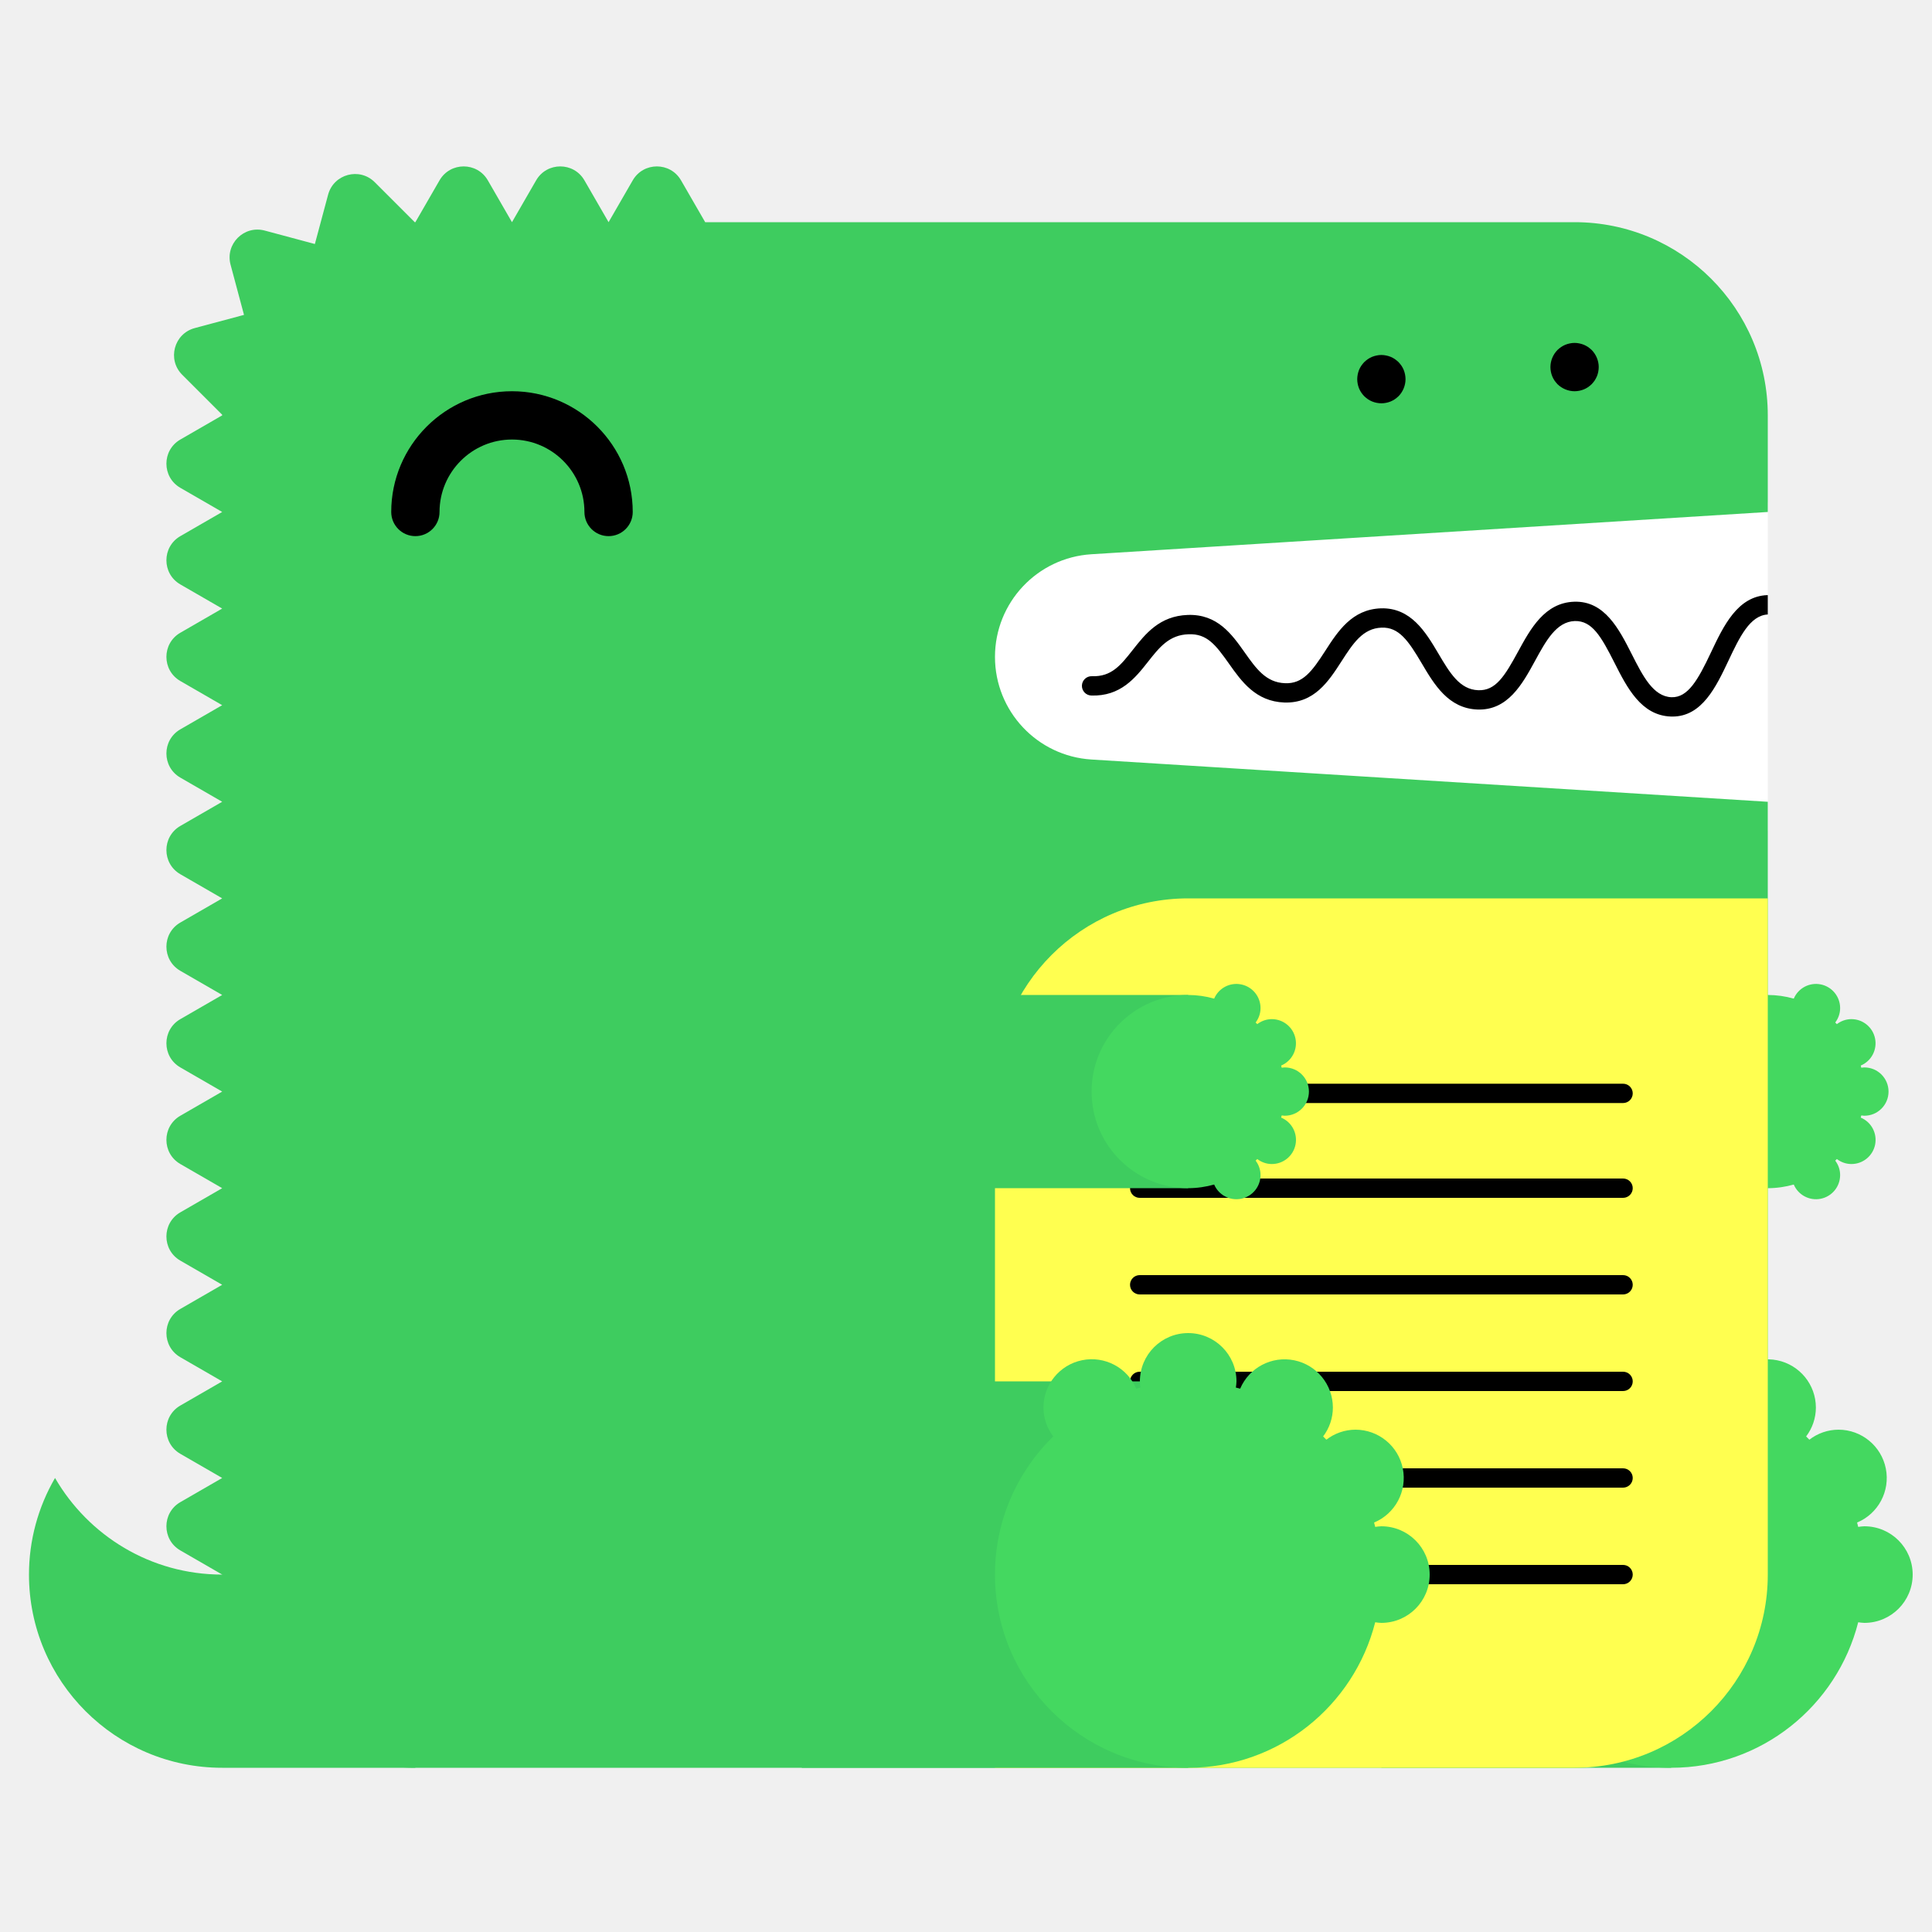
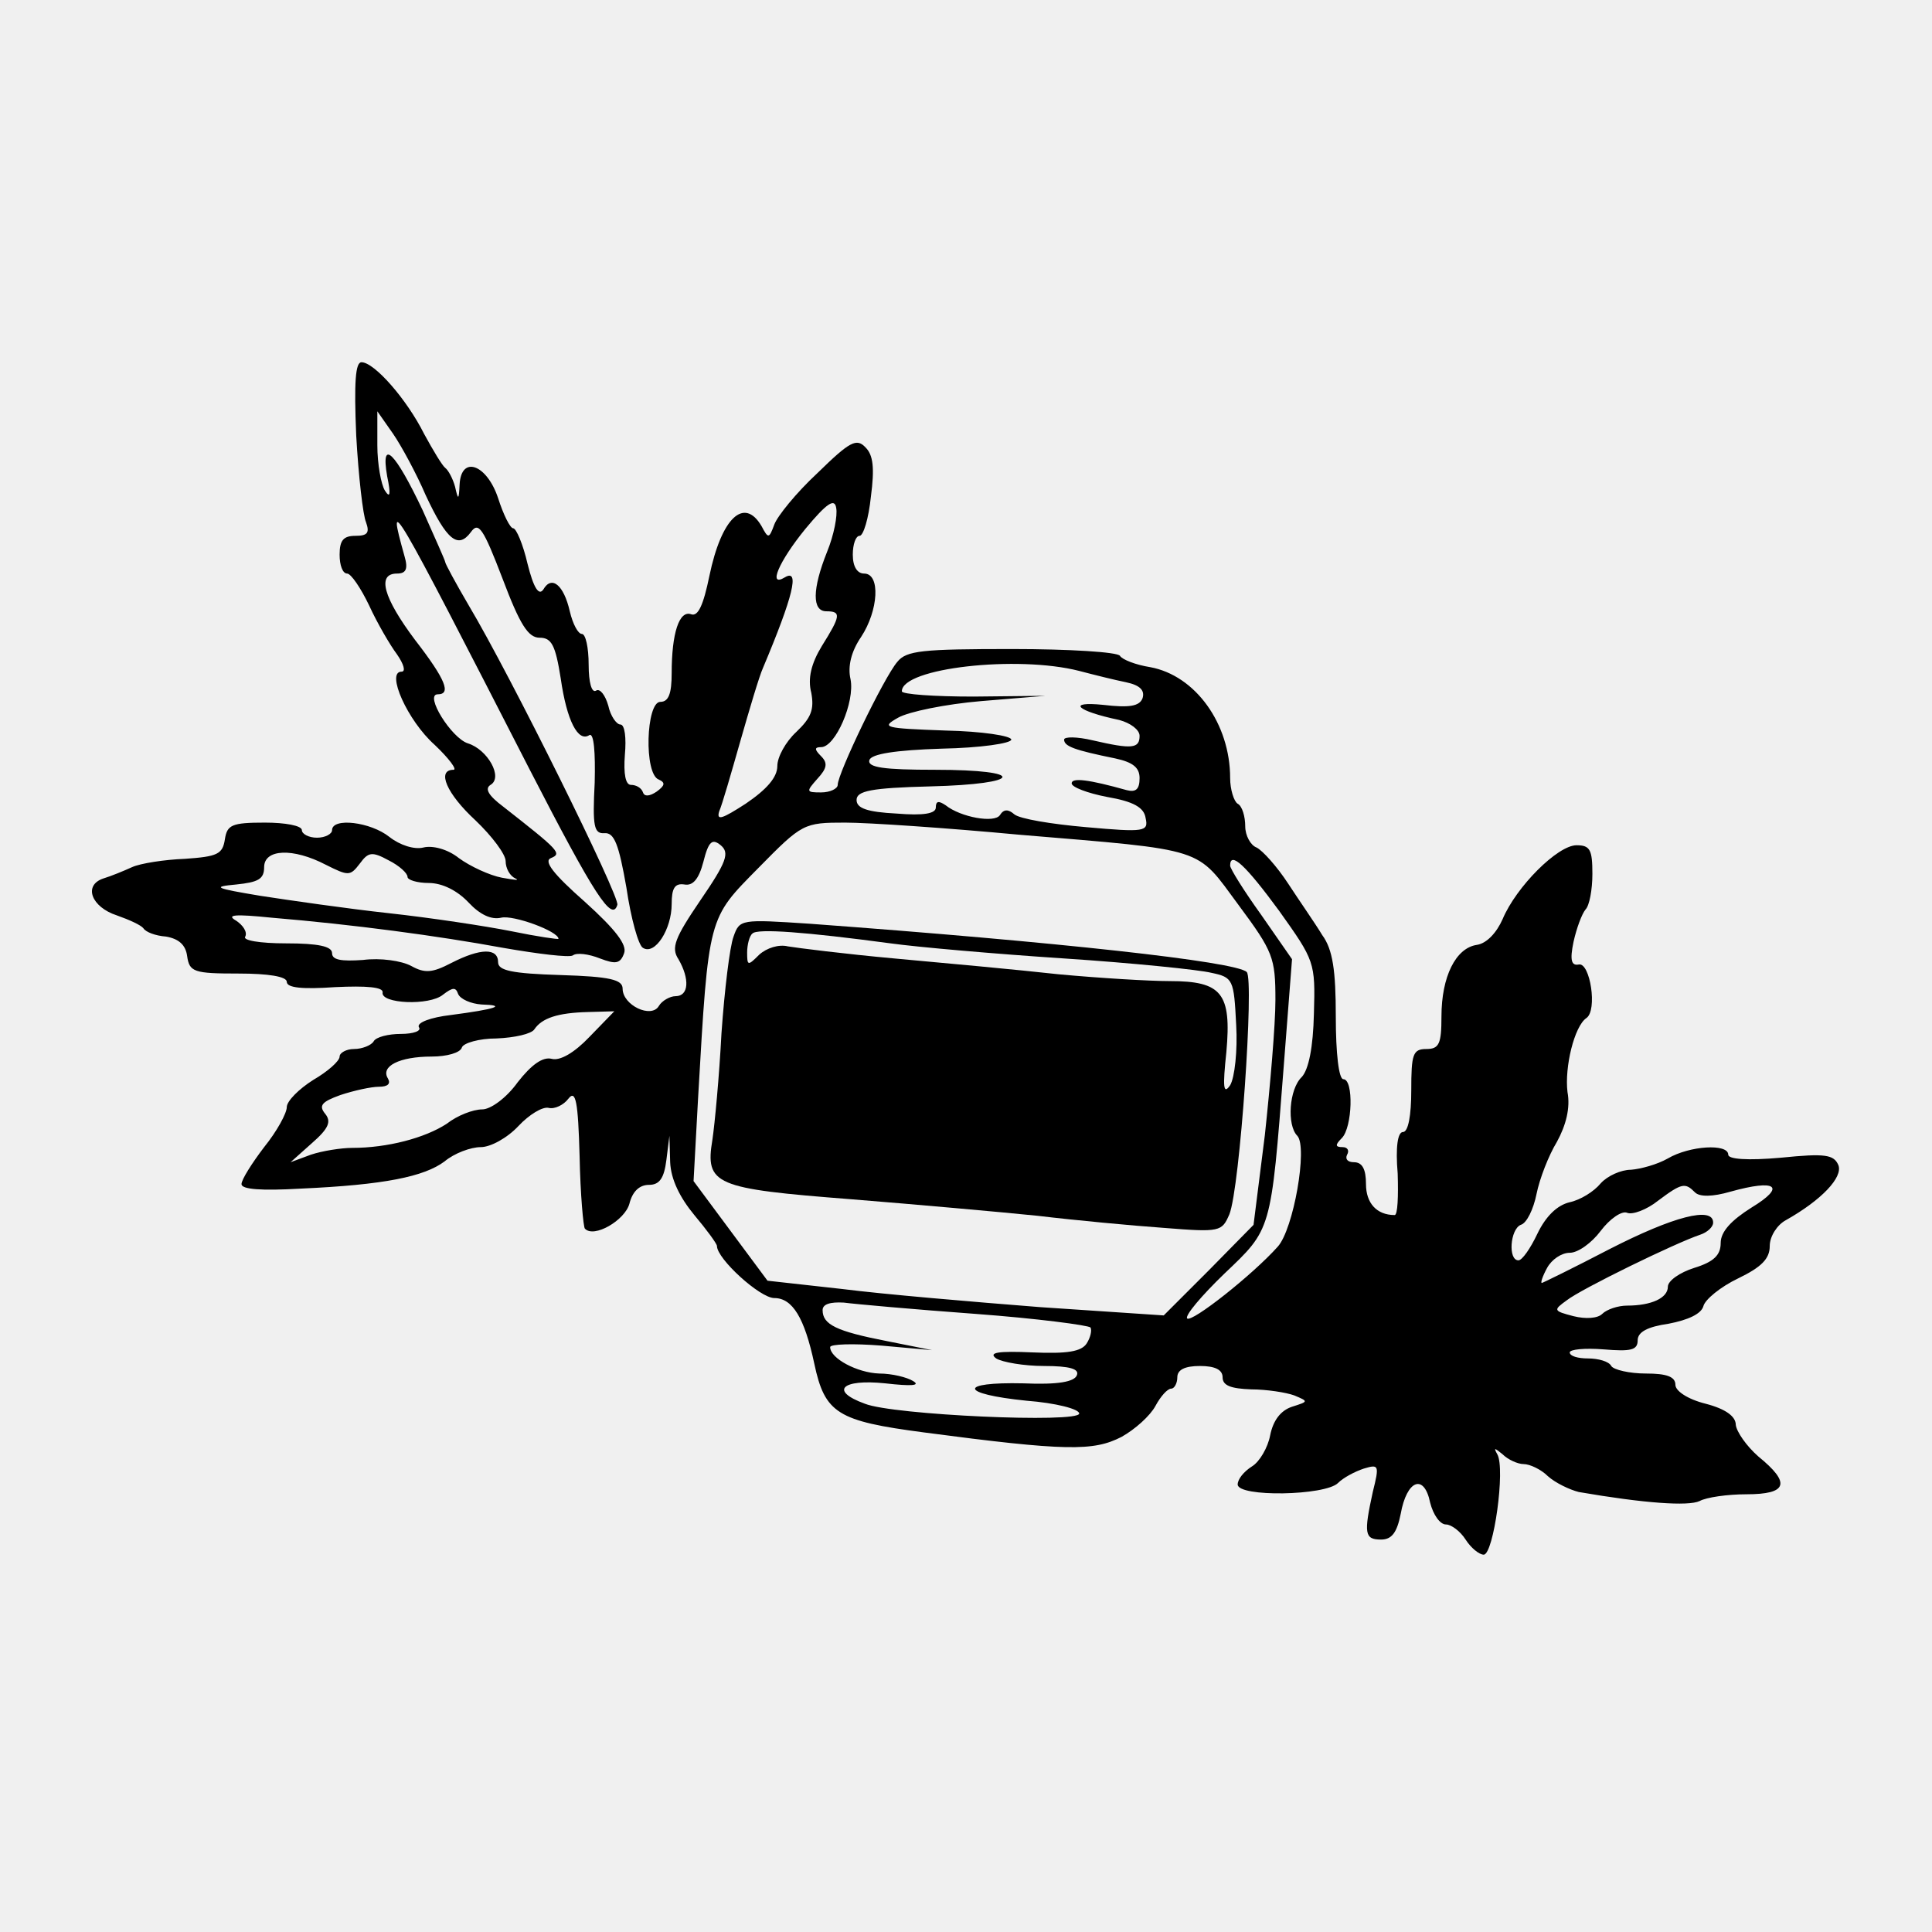
- <svg xmlns="http://www.w3.org/2000/svg" width="200" height="200" viewBox="0 0 200 200">
-   <g fill="none" fill-rule="evenodd">
-     <path fill="#FFF" d="M99 52h84v34H99z" />
-     <path d="M23 163c-7.398 0-13.843-4.027-17.303-10A19.886 19.886 0 0 0 3 163c0 11.046 8.954 20 20 20h20v-20H23z" fill="#3ECC5F" />
-     <path d="M112.98 57.376L183 53V43c0-11.046-8.954-20-20-20H73l-2.5-4.33c-1.112-1.925-3.889-1.925-5 0L63 23l-2.5-4.33c-1.111-1.925-3.889-1.925-5 0L53 23l-2.5-4.33c-1.111-1.925-3.889-1.925-5 0L43 23c-.022 0-.042.003-.065.003l-4.142-4.141c-1.57-1.571-4.252-.853-4.828 1.294l-1.369 5.104-5.192-1.392c-2.148-.575-4.111 1.389-3.535 3.536l1.39 5.193-5.102 1.367c-2.148.576-2.867 3.259-1.296 4.83l4.142 4.142c0 .021-.003.042-.003.064l-4.33 2.5c-1.925 1.111-1.925 3.889 0 5L23 53l-4.33 2.5c-1.925 1.111-1.925 3.889 0 5L23 63l-4.33 2.5c-1.925 1.111-1.925 3.889 0 5L23 73l-4.33 2.5c-1.925 1.111-1.925 3.889 0 5L23 83l-4.33 2.5c-1.925 1.111-1.925 3.889 0 5L23 93l-4.33 2.5c-1.925 1.111-1.925 3.889 0 5L23 103l-4.33 2.5c-1.925 1.111-1.925 3.889 0 5L23 113l-4.33 2.5c-1.925 1.111-1.925 3.889 0 5L23 123l-4.33 2.5c-1.925 1.111-1.925 3.889 0 5L23 133l-4.33 2.5c-1.925 1.111-1.925 3.889 0 5L23 143l-4.33 2.5c-1.925 1.111-1.925 3.889 0 5L23 153l-4.33 2.5c-1.925 1.111-1.925 3.889 0 5L23 163c0 11.046 8.954 20 20 20h120c11.046 0 20-8.954 20-20V83l-70.02-4.376A10.645 10.645 0 0 1 103 68c0-5.621 4.37-10.273 9.98-10.624" fill="#3ECC5F" />
-     <path fill="#3ECC5F" d="M143 183h30v-40h-30z" />
-     <path d="M193 158c-.219 0-.428.037-.639.064-.038-.15-.074-.301-.116-.451A5 5 0 0 0 190.32 148a4.96 4.96 0 0 0-3.016 1.036 26.531 26.531 0 0 0-.335-.336 4.955 4.955 0 0 0 1.011-2.987 5 5 0 0 0-9.599-1.959c-.148-.042-.297-.077-.445-.115.027-.211.064-.42.064-.639a5 5 0 0 0-5-5 5 5 0 0 0-5 5c0 .219.037.428.064.639-.148.038-.297.073-.445.115a4.998 4.998 0 0 0-9.599 1.959c0 1.125.384 2.151 1.011 2.987-3.717 3.632-6.031 8.693-6.031 14.3 0 11.046 8.954 20 20 20 9.339 0 17.16-6.41 19.361-15.064.211.027.42.064.639.064a5 5 0 0 0 5-5 5 5 0 0 0-5-5" fill="#44D860" />
-     <path fill="#3ECC5F" d="M153 123h30v-20h-30z" />
-     <path d="M193 115.5a2.5 2.5 0 1 0 0-5c-.109 0-.214.019-.319.032-.02-.075-.037-.15-.058-.225a2.501 2.501 0 0 0-.963-4.807c-.569 0-1.088.197-1.508.518a6.653 6.653 0 0 0-.168-.168c.314-.417.506-.931.506-1.494a2.5 2.5 0 0 0-4.8-.979A9.987 9.987 0 0 0 183 103c-5.522 0-10 4.478-10 10s4.478 10 10 10c.934 0 1.833-.138 2.69-.377a2.5 2.5 0 0 0 4.8-.979c0-.563-.192-1.077-.506-1.494.057-.055.113-.111.168-.168.42.321.939.518 1.508.518a2.5 2.5 0 0 0 .963-4.807c.021-.074.038-.15.058-.225.105.013.21.032.319.032" fill="#44D860" />
-     <path d="M63 55.5a2.5 2.5 0 0 1-2.5-2.5c0-4.136-3.364-7.5-7.5-7.5s-7.5 3.364-7.5 7.5a2.5 2.5 0 1 1-5 0c0-6.893 5.607-12.5 12.5-12.5S65.5 46.107 65.5 53a2.5 2.5 0 0 1-2.5 2.5" fill="#000" />
-     <path d="M103 183h60c11.046 0 20-8.954 20-20V93h-60c-11.046 0-20 8.954-20 20v70z" fill="#FFFF50" />
-     <path d="M168.02 124h-50.04a1 1 0 1 1 0-2h50.04a1 1 0 1 1 0 2m0 20h-50.04a1 1 0 1 1 0-2h50.04a1 1 0 1 1 0 2m0 20h-50.04a1 1 0 1 1 0-2h50.04a1 1 0 1 1 0 2m0-49.814h-50.04a1 1 0 1 1 0-2h50.04a1 1 0 1 1 0 2m0 19.814h-50.04a1 1 0 1 1 0-2h50.04a1 1 0 1 1 0 2m0 20h-50.04a1 1 0 1 1 0-2h50.04a1 1 0 1 1 0 2M183 61.611c-.012 0-.022-.006-.034-.005-3.09.105-4.552 3.196-5.842 5.923-1.346 2.85-2.387 4.703-4.093 4.647-1.889-.068-2.969-2.202-4.113-4.46-1.314-2.594-2.814-5.536-5.963-5.426-3.046.104-4.513 2.794-5.807 5.167-1.377 2.528-2.314 4.065-4.121 3.994-1.927-.07-2.951-1.805-4.136-3.813-1.321-2.236-2.848-4.75-5.936-4.664-2.994.103-4.465 2.385-5.763 4.4-1.373 2.13-2.335 3.428-4.165 3.351-1.973-.07-2.992-1.51-4.171-3.177-1.324-1.873-2.816-3.993-5.895-3.89-2.928.1-4.399 1.97-5.696 3.618-1.232 1.564-2.194 2.802-4.229 2.724a1 1 0 0 0-.072 2c3.017.101 4.545-1.8 5.872-3.487 1.177-1.496 2.193-2.787 4.193-2.855 1.926-.082 2.829 1.115 4.195 3.045 1.297 1.834 2.769 3.914 5.731 4.021 3.103.104 4.596-2.215 5.918-4.267 1.182-1.834 2.202-3.417 4.15-3.484 1.793-.067 2.769 1.35 4.145 3.681 1.297 2.197 2.766 4.686 5.787 4.796 3.125.108 4.634-2.62 5.949-5.035 1.139-2.088 2.214-4.06 4.119-4.126 1.793-.042 2.728 1.595 4.111 4.33 1.292 2.553 2.757 5.445 5.825 5.556l.169.003c3.064 0 4.518-3.075 5.805-5.794 1.139-2.41 2.217-4.68 4.067-4.773v-2z" fill="#000" />
-     <path fill="#3ECC5F" d="M83 183h40v-40H83z" />
-     <path d="M143 158c-.219 0-.428.037-.639.064-.038-.15-.074-.301-.116-.451A5 5 0 0 0 140.32 148a4.96 4.96 0 0 0-3.016 1.036 26.531 26.531 0 0 0-.335-.336 4.955 4.955 0 0 0 1.011-2.987 5 5 0 0 0-9.599-1.959c-.148-.042-.297-.077-.445-.115.027-.211.064-.42.064-.639a5 5 0 0 0-5-5 5 5 0 0 0-5 5c0 .219.037.428.064.639-.148.038-.297.073-.445.115a4.998 4.998 0 0 0-9.599 1.959c0 1.125.384 2.151 1.011 2.987-3.717 3.632-6.031 8.693-6.031 14.3 0 11.046 8.954 20 20 20 9.339 0 17.16-6.41 19.361-15.064.211.027.42.064.639.064a5 5 0 0 0 5-5 5 5 0 0 0-5-5" fill="#44D860" />
-     <path fill="#3ECC5F" d="M83 123h40v-20H83z" />
-     <path d="M133 115.5a2.5 2.5 0 1 0 0-5c-.109 0-.214.019-.319.032-.02-.075-.037-.15-.058-.225a2.501 2.501 0 0 0-.963-4.807c-.569 0-1.088.197-1.508.518a6.653 6.653 0 0 0-.168-.168c.314-.417.506-.931.506-1.494a2.5 2.5 0 0 0-4.8-.979A9.987 9.987 0 0 0 123 103c-5.522 0-10 4.478-10 10s4.478 10 10 10c.934 0 1.833-.138 2.69-.377a2.5 2.5 0 0 0 4.8-.979c0-.563-.192-1.077-.506-1.494.057-.055.113-.111.168-.168.42.321.939.518 1.508.518a2.5 2.5 0 0 0 .963-4.807c.021-.074.038-.15.058-.225.105.013.21.032.319.032" fill="#44D860" />
-     <path d="M143 41.75c-.16 0-.33-.02-.49-.05a2.52 2.52 0 0 1-.47-.14c-.15-.06-.29-.14-.431-.23-.13-.09-.259-.2-.38-.31-.109-.12-.219-.24-.309-.38s-.17-.28-.231-.43a2.619 2.619 0 0 1-.189-.96c0-.16.02-.33.05-.49.03-.16.08-.31.139-.47.061-.15.141-.29.231-.43.09-.13.2-.26.309-.38.121-.11.25-.22.38-.31.141-.09.281-.17.431-.23.149-.06.31-.11.47-.14.32-.07.65-.07.98 0 .159.03.32.08.47.14.149.06.29.14.43.23.13.09.259.2.38.31.11.12.22.25.31.38.09.14.17.28.23.43.06.16.11.31.14.47.029.16.05.33.05.49 0 .66-.271 1.31-.73 1.77-.121.11-.25.22-.38.31-.14.09-.281.17-.43.23a2.565 2.565 0 0 1-.96.19m20-1.25c-.66 0-1.3-.27-1.771-.73a3.802 3.802 0 0 1-.309-.38c-.09-.14-.17-.28-.231-.43a2.619 2.619 0 0 1-.189-.96c0-.66.27-1.3.729-1.77.121-.11.25-.22.38-.31.141-.09.281-.17.431-.23.149-.06.31-.11.47-.14.32-.07.66-.07.98 0 .159.03.32.08.47.14.149.06.29.14.43.23.13.09.259.2.38.31.459.47.73 1.11.73 1.77 0 .16-.021.33-.05.49-.03.16-.08.32-.14.47-.07.15-.14.29-.23.43-.09.13-.2.26-.31.38-.121.11-.25.22-.38.31-.14.09-.281.17-.43.23a2.565 2.565 0 0 1-.96.19" fill="#000" />
+ <svg xmlns="http://www.w3.org/2000/svg" version="1.0" width="256pt" height="256pt" viewBox="0 0 256 256" preserveAspectRatio="xMidYMid meet">
+   <g transform="translate(0,256) scale(0.1,-0.1)" fill="#000000" stroke="none">
+     <path d="M472 1983 c3 -54 9 -106 13 -115 5 -14 2 -18 -14 -18 -16 0 -21 -6 -21 -25 0 -14 4 -25 10 -25 5 0 18 -19 29 -42 11 -24 28 -53 37 -65 9 -13 12 -23 6 -23 -21 0 8 -65 44 -97 19 -18 30 -33 25 -33 -23 0 -9 -32 29 -67 22 -21 40 -45 40 -54 0 -10 6 -20 13 -23 6 -3 -1 -2 -18 1 -16 3 -42 15 -57 26 -15 12 -35 17 -47 14 -12 -3 -31 3 -45 14 -25 20 -76 26 -76 9 0 -5 -9 -10 -20 -10 -11 0 -20 5 -20 10 0 6 -22 10 -49 10 -44 0 -50 -3 -53 -22 -3 -20 -10 -23 -53 -26 -27 -1 -59 -6 -70 -11 -11 -5 -28 -12 -38 -15 -27 -9 -16 -38 18 -49 17 -6 32 -13 35 -17 3 -5 16 -10 30 -11 17 -3 26 -11 28 -26 3 -21 9 -23 68 -23 40 0 64 -4 64 -11 0 -8 21 -10 64 -7 42 2 64 0 63 -7 -3 -15 62 -18 80 -3 13 10 17 10 20 1 3 -7 17 -13 31 -14 34 -1 20 -6 -41 -14 -26 -3 -45 -10 -42 -16 4 -5 -7 -9 -24 -9 -16 0 -33 -4 -36 -10 -3 -5 -15 -10 -26 -10 -10 0 -19 -5 -19 -10 0 -6 -16 -20 -35 -31 -19 -12 -35 -28 -35 -36 0 -8 -13 -32 -30 -53 -16 -21 -30 -43 -30 -49 0 -7 26 -9 78 -6 112 5 164 16 191 36 13 11 35 19 48 19 13 0 35 12 50 28 14 15 32 26 40 24 8 -2 20 4 26 12 10 13 13 -4 15 -76 1 -51 5 -94 7 -96 12 -13 53 11 59 33 4 16 13 25 26 25 14 0 20 9 23 33 l4 32 1 -35 c1 -23 13 -47 32 -70 16 -19 30 -38 30 -41 0 -17 57 -69 76 -69 24 0 40 -26 53 -87 14 -66 31 -76 145 -91 189 -25 225 -25 262 -6 18 10 38 28 45 41 7 13 16 23 21 23 4 0 8 7 8 15 0 10 10 15 30 15 20 0 30 -5 30 -15 0 -11 11 -15 38 -16 20 0 46 -4 57 -8 19 -8 19 -8 -3 -15 -15 -5 -25 -18 -29 -38 -3 -16 -14 -35 -24 -41 -11 -7 -19 -17 -19 -24 0 -17 116 -15 133 2 7 7 22 15 34 19 20 6 21 5 12 -31 -12 -55 -11 -63 11 -63 14 0 21 9 26 34 8 45 31 54 39 15 4 -16 13 -29 21 -29 7 0 19 -9 26 -20 7 -11 18 -20 24 -20 13 0 29 114 18 133 -5 9 -4 9 7 0 7 -7 20 -13 28 -13 8 0 23 -7 32 -16 10 -9 29 -18 41 -21 87 -15 145 -19 160 -12 9 5 37 9 62 9 55 0 59 15 16 50 -16 14 -29 33 -30 42 0 11 -13 21 -40 28 -24 6 -40 17 -40 25 0 11 -12 15 -39 15 -22 0 -43 5 -46 10 -3 6 -17 10 -31 10 -13 0 -24 3 -24 8 0 4 20 6 45 4 36 -3 45 -1 45 12 0 11 13 18 41 22 26 5 43 13 46 23 2 9 23 26 46 37 31 15 42 26 42 43 0 13 10 28 21 34 48 27 76 57 70 73 -6 14 -17 16 -76 10 -45 -4 -70 -2 -70 4 0 15 -51 12 -80 -5 -14 -8 -36 -14 -49 -15 -13 0 -31 -8 -40 -18 -9 -11 -27 -22 -41 -25 -17 -4 -32 -19 -43 -42 -9 -19 -20 -35 -25 -35 -14 0 -11 41 3 47 8 2 17 21 21 41 4 20 16 51 27 69 12 22 18 45 14 66 -4 33 9 87 25 98 15 10 5 74 -10 71 -10 -2 -12 6 -7 30 4 18 11 37 16 43 5 5 9 26 9 47 0 32 -3 38 -21 38 -25 0 -80 -55 -98 -98 -8 -18 -21 -32 -34 -34 -28 -4 -47 -42 -47 -95 0 -36 -3 -43 -20 -43 -18 0 -20 -7 -20 -55 0 -33 -4 -55 -11 -55 -7 0 -10 -20 -7 -55 1 -30 0 -55 -4 -55 -24 0 -38 16 -38 41 0 20 -5 29 -16 29 -8 0 -12 4 -9 10 3 5 1 10 -6 10 -10 0 -10 3 -1 12 14 14 16 78 2 78 -6 0 -10 34 -10 83 0 61 -4 89 -18 108 -9 15 -30 45 -45 68 -15 23 -34 44 -42 48 -8 3 -15 16 -15 28 0 13 -4 27 -10 30 -5 3 -10 19 -10 34 0 72 -46 136 -106 147 -19 3 -37 10 -40 15 -3 5 -67 9 -143 9 -119 0 -140 -2 -152 -17 -18 -21 -79 -148 -79 -163 0 -5 -10 -10 -22 -10 -20 0 -20 1 -5 18 13 14 14 21 5 30 -9 9 -9 12 0 12 19 0 45 60 39 90 -4 17 1 37 14 56 23 35 26 84 4 84 -9 0 -15 9 -15 25 0 14 4 25 9 25 5 0 12 23 15 52 5 38 3 55 -7 65 -12 13 -21 8 -64 -34 -28 -26 -53 -57 -57 -68 -7 -19 -8 -19 -17 -2 -23 39 -53 11 -69 -66 -8 -39 -15 -54 -24 -51 -16 6 -26 -25 -26 -78 0 -27 -4 -38 -15 -38 -19 0 -22 -96 -2 -103 9 -4 8 -8 -3 -16 -9 -6 -16 -7 -18 -1 -2 6 -9 10 -16 10 -7 0 -10 14 -8 40 2 22 0 40 -6 40 -5 0 -13 11 -16 25 -4 14 -11 23 -16 20 -6 -4 -10 11 -10 34 0 23 -4 41 -9 41 -5 0 -12 13 -16 30 -8 35 -24 48 -35 29 -6 -9 -13 2 -21 34 -6 26 -15 47 -19 47 -4 0 -13 18 -20 40 -15 45 -49 57 -51 18 -1 -21 -2 -21 -6 -3 -3 11 -9 22 -13 25 -4 3 -16 23 -28 45 -23 46 -66 95 -83 95 -8 0 -10 -26 -7 -97z m92 -79 c28 -60 43 -72 60 -49 10 14 16 6 42 -62 23 -61 34 -78 49 -78 16 0 21 -10 28 -54 8 -56 23 -85 38 -75 6 3 8 -23 7 -63 -3 -58 -1 -68 13 -67 13 1 19 -15 29 -72 6 -41 16 -77 22 -80 16 -10 38 25 38 58 0 21 4 28 17 26 11 -2 19 7 25 30 7 28 12 31 23 22 12 -10 8 -22 -27 -73 -34 -50 -39 -63 -29 -78 15 -26 14 -49 -4 -49 -7 0 -18 -6 -22 -13 -10 -17 -48 1 -48 23 0 12 -17 16 -82 18 -65 2 -83 6 -83 17 0 19 -23 19 -62 -1 -25 -13 -35 -14 -53 -4 -13 7 -41 11 -64 8 -29 -2 -41 0 -41 9 0 9 -18 13 -61 13 -35 0 -58 4 -54 9 3 6 -3 15 -12 21 -14 8 -2 9 47 4 108 -9 220 -24 307 -40 46 -8 87 -13 92 -10 5 4 21 2 36 -4 21 -8 27 -7 32 7 4 11 -11 31 -52 68 -42 37 -55 54 -45 58 15 6 11 10 -63 68 -20 15 -25 24 -17 29 17 10 -4 47 -30 55 -22 7 -58 65 -40 65 18 0 11 19 -30 72 -42 56 -51 88 -24 88 12 0 15 6 10 23 -24 86 -19 78 166 -283 86 -167 109 -202 116 -179 4 10 -142 305 -197 397 -17 29 -31 55 -31 57 0 2 -14 33 -30 69 -36 76 -56 97 -47 45 5 -24 4 -30 -3 -19 -5 8 -10 35 -10 60 l0 45 21 -30 c11 -16 31 -53 43 -81z m532 -75 c-20 -50 -20 -79 -1 -79 20 0 19 -6 -6 -46 -14 -23 -19 -43 -14 -62 4 -22 0 -33 -20 -52 -14 -13 -25 -33 -25 -45 0 -15 -14 -31 -42 -50 -31 -20 -39 -23 -35 -10 4 9 16 51 28 93 12 42 25 86 30 97 40 95 49 132 29 120 -23 -14 -8 21 27 64 29 35 39 41 41 28 2 -10 -3 -36 -12 -58z m334 -158 c19 -5 47 -12 62 -15 19 -4 25 -11 22 -21 -4 -11 -18 -13 -52 -9 -49 5 -36 -8 21 -20 15 -4 27 -13 27 -21 0 -17 -10 -18 -62 -6 -21 5 -38 5 -38 1 0 -9 14 -14 68 -25 23 -5 32 -12 32 -26 0 -15 -5 -19 -17 -16 -50 14 -73 17 -73 9 0 -5 21 -13 47 -18 35 -6 49 -14 51 -28 4 -18 -1 -19 -79 -12 -46 4 -88 11 -95 17 -8 7 -14 7 -19 -1 -7 -11 -52 -3 -72 13 -9 6 -13 6 -13 -3 0 -8 -16 -11 -52 -8 -39 2 -53 7 -53 18 0 12 19 16 98 18 123 3 129 22 6 22 -68 0 -90 3 -87 13 3 8 34 13 96 15 51 1 92 7 92 12 0 5 -39 11 -87 12 -82 3 -86 4 -63 17 14 8 63 18 110 22 l85 7 -95 -1 c-52 0 -95 3 -95 7 0 31 153 48 235 27z m-80 -217 c251 -21 234 -16 291 -93 46 -62 49 -70 49 -126 0 -33 -7 -114 -14 -179 l-15 -119 -59 -60 -60 -60 -164 11 c-89 7 -207 17 -262 24 l-99 11 -49 66 -49 66 6 110 c14 243 13 237 80 305 58 59 60 60 115 60 30 0 134 -7 230 -16z m-918 -40 c30 -15 32 -15 45 2 11 15 16 16 38 4 14 -7 25 -17 25 -22 0 -4 13 -8 28 -8 18 0 38 -10 53 -26 15 -16 30 -23 43 -20 16 4 76 -18 76 -28 0 -1 -28 3 -62 10 -35 7 -108 18 -163 24 -55 6 -131 17 -170 23 -60 10 -65 12 -32 15 29 3 37 7 37 23 0 24 38 26 82 3z m1263 -61 c47 -66 48 -68 46 -136 -1 -45 -7 -74 -16 -84 -17 -16 -20 -64 -6 -78 14 -15 -5 -124 -26 -147 -33 -37 -114 -101 -120 -95 -3 4 19 30 49 59 63 60 62 55 79 275 l11 142 -41 59 c-23 32 -41 61 -41 65 0 20 21 0 65 -60z m-914 -167 c-20 -21 -39 -32 -50 -29 -12 3 -27 -8 -45 -31 -15 -21 -36 -36 -47 -36 -12 0 -33 -8 -47 -19 -29 -19 -79 -32 -125 -32 -15 0 -40 -4 -55 -9 l-27 -10 28 25 c23 20 26 29 18 39 -9 11 -5 16 20 25 18 6 41 11 51 11 12 0 16 4 12 11 -10 16 15 29 58 29 20 0 38 5 40 12 2 6 23 12 46 12 24 1 46 6 50 12 10 15 31 22 71 23 l35 1 -33 -34z m1465 -206 c6 -6 23 -6 47 1 61 17 74 7 28 -21 -27 -17 -41 -32 -41 -47 0 -16 -9 -25 -35 -33 -19 -6 -35 -17 -35 -25 0 -15 -22 -25 -54 -25 -12 0 -27 -5 -33 -11 -6 -6 -22 -7 -38 -3 -27 7 -27 8 -9 21 19 15 144 76 177 87 9 3 17 10 17 16 0 22 -53 8 -137 -35 -48 -25 -89 -45 -90 -45 -2 0 1 9 7 20 6 11 19 20 30 20 11 0 29 13 41 29 12 16 28 27 35 24 7 -3 26 4 41 16 32 24 36 24 49 11z m-953 -161 c81 -6 149 -15 152 -18 2 -4 0 -13 -5 -21 -7 -11 -26 -14 -72 -12 -45 2 -59 0 -48 -8 8 -5 37 -10 63 -10 35 0 47 -4 44 -12 -3 -9 -25 -13 -71 -11 -87 2 -85 -14 4 -23 39 -3 70 -11 70 -17 0 -13 -247 -2 -284 13 -47 17 -31 33 27 27 35 -4 47 -3 37 3 -8 5 -28 10 -45 10 -29 1 -65 20 -65 35 0 4 30 5 68 2 l67 -6 -60 12 c-67 13 -85 22 -85 41 0 8 10 11 28 10 15 -2 93 -9 175 -15z" />
+     <path d="M972 1319 c-5 -13 -12 -71 -16 -128 -3 -58 -9 -121 -12 -141 -10 -60 3 -65 183 -79 87 -7 199 -17 248 -22 50 -6 125 -13 167 -16 75 -6 77 -5 87 18 14 35 33 311 23 321 -14 14 -253 40 -579 64 -91 6 -93 6 -101 -17z m208 -9 c36 -5 139 -14 230 -20 91 -6 179 -15 195 -19 29 -6 30 -9 33 -69 2 -34 -2 -70 -8 -80 -9 -13 -10 -3 -5 44 7 78 -6 94 -75 94 -27 0 -93 4 -147 9 -54 6 -152 15 -218 21 -66 6 -129 14 -141 16 -12 3 -28 -2 -38 -11 -15 -15 -16 -15 -16 3 0 10 3 22 7 25 6 7 71 2 183 -13z" />
  </g>
</svg>
